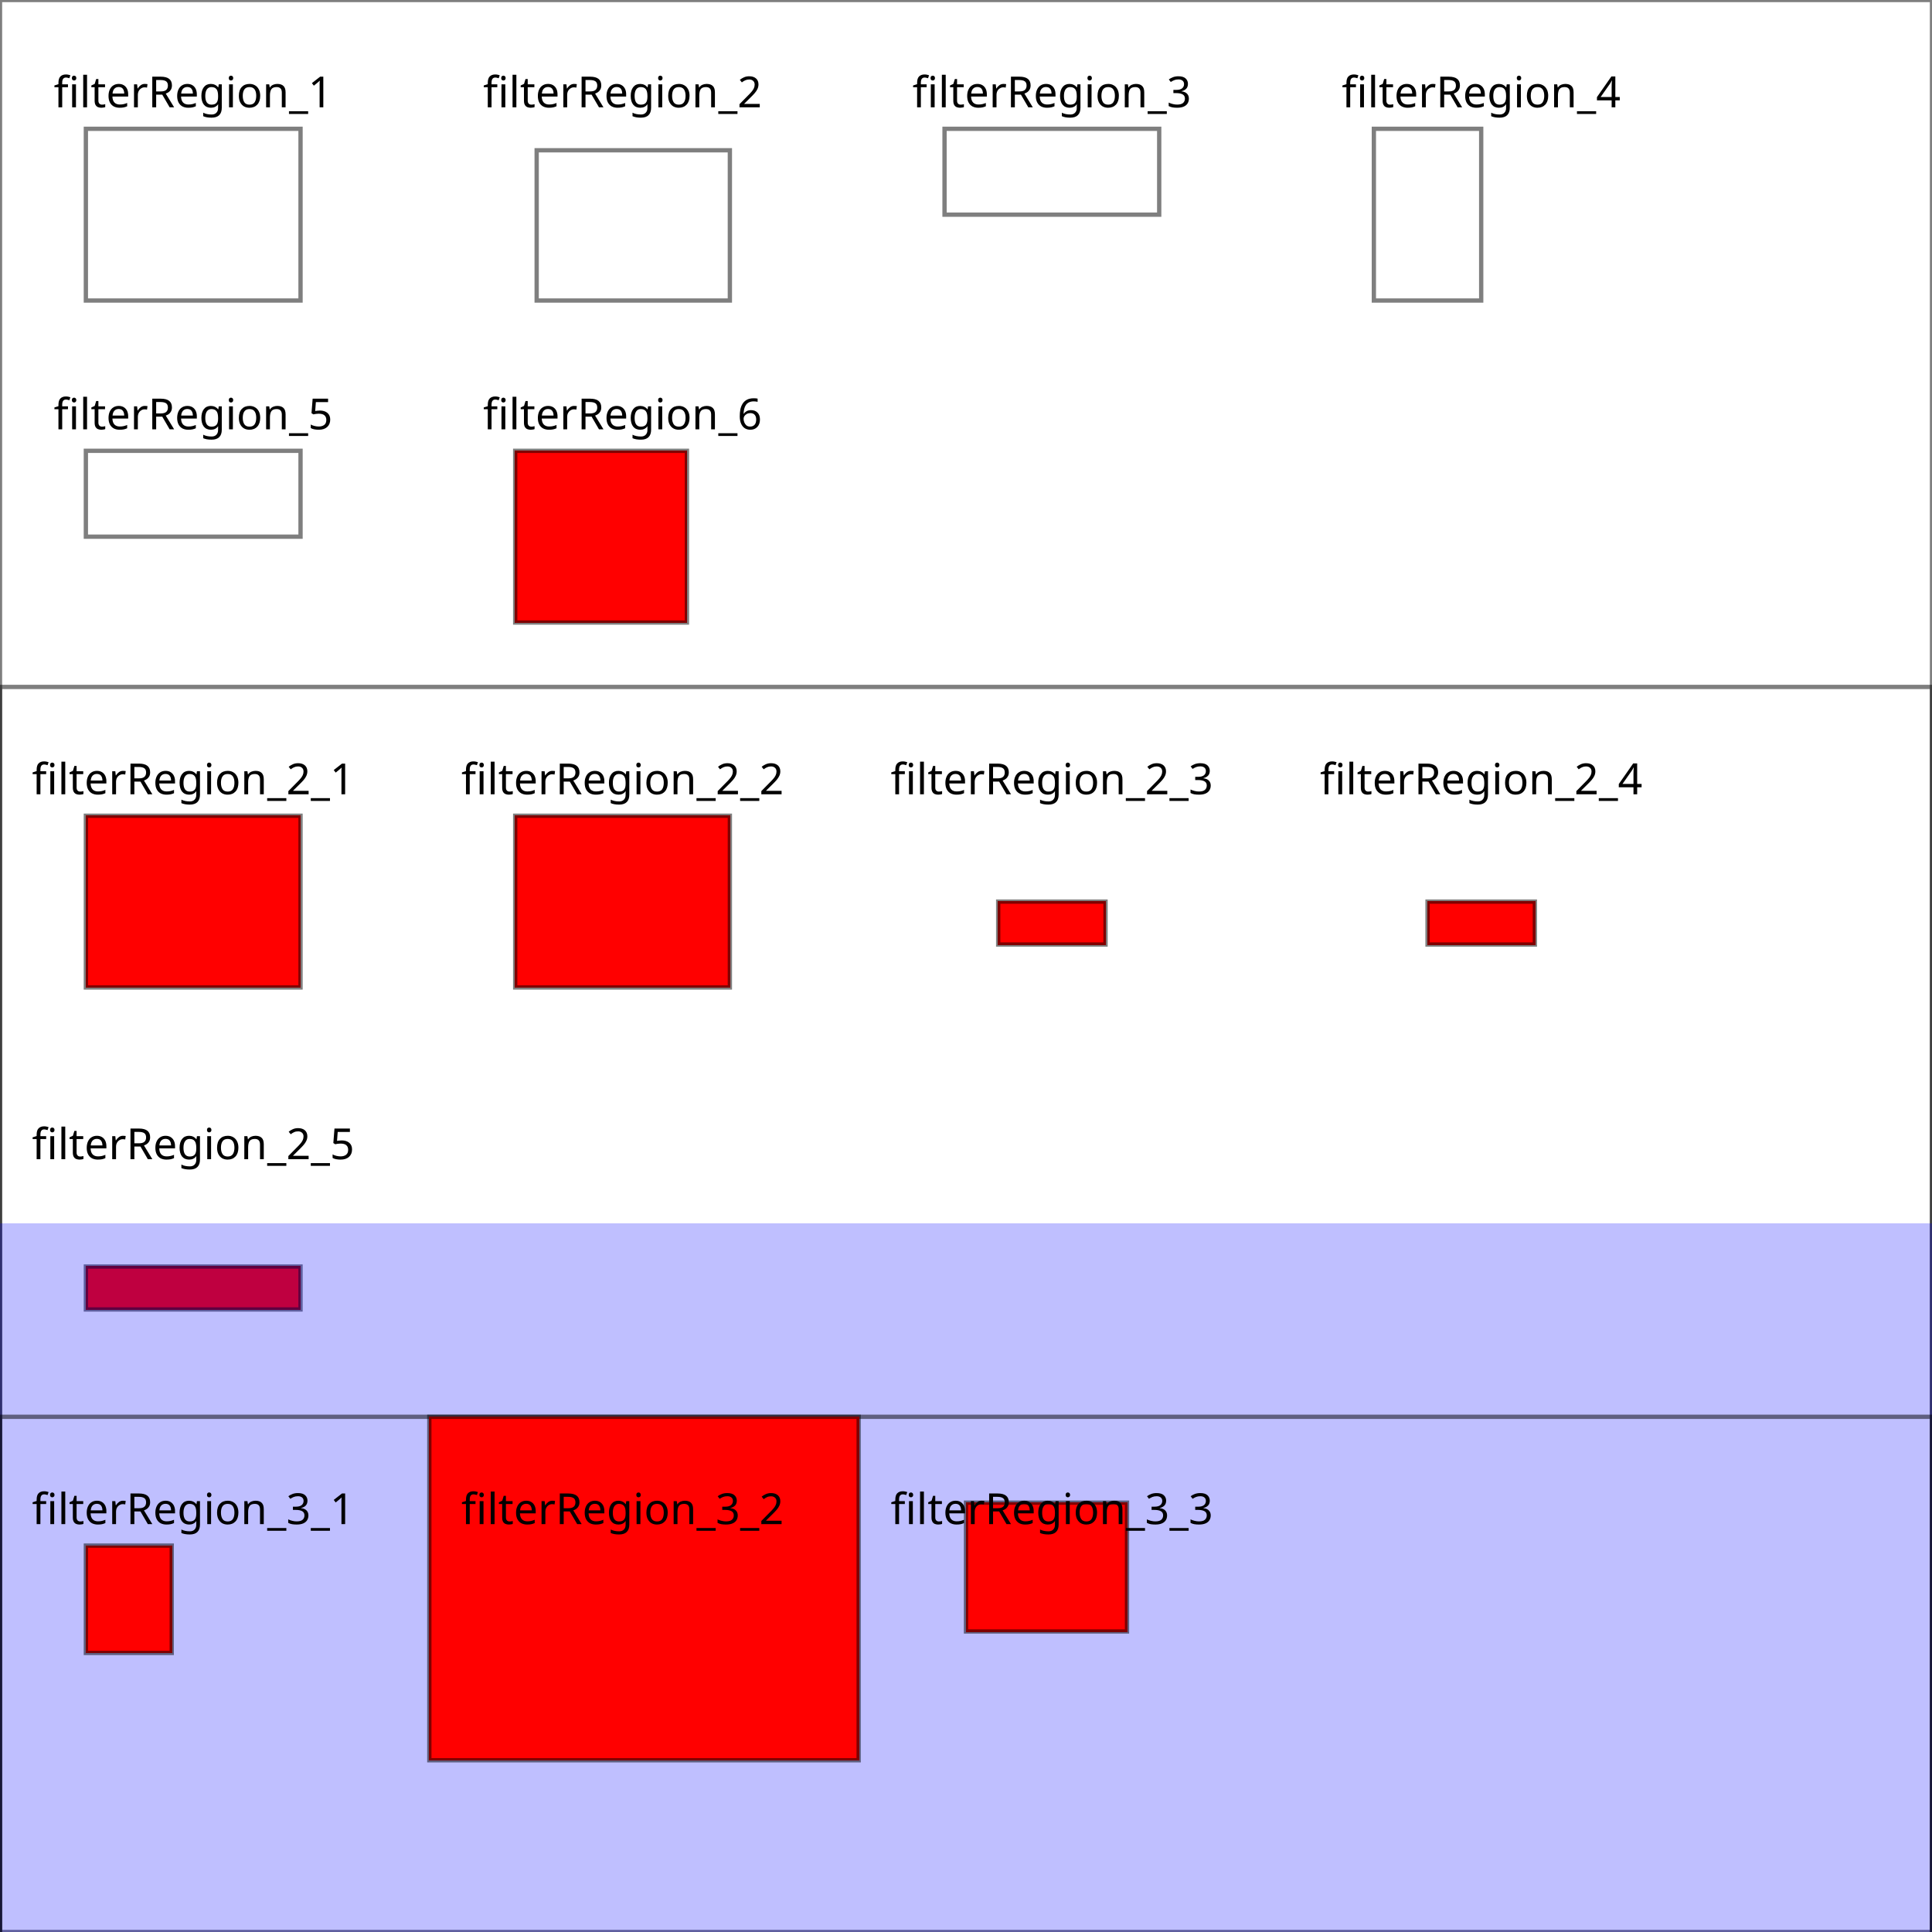
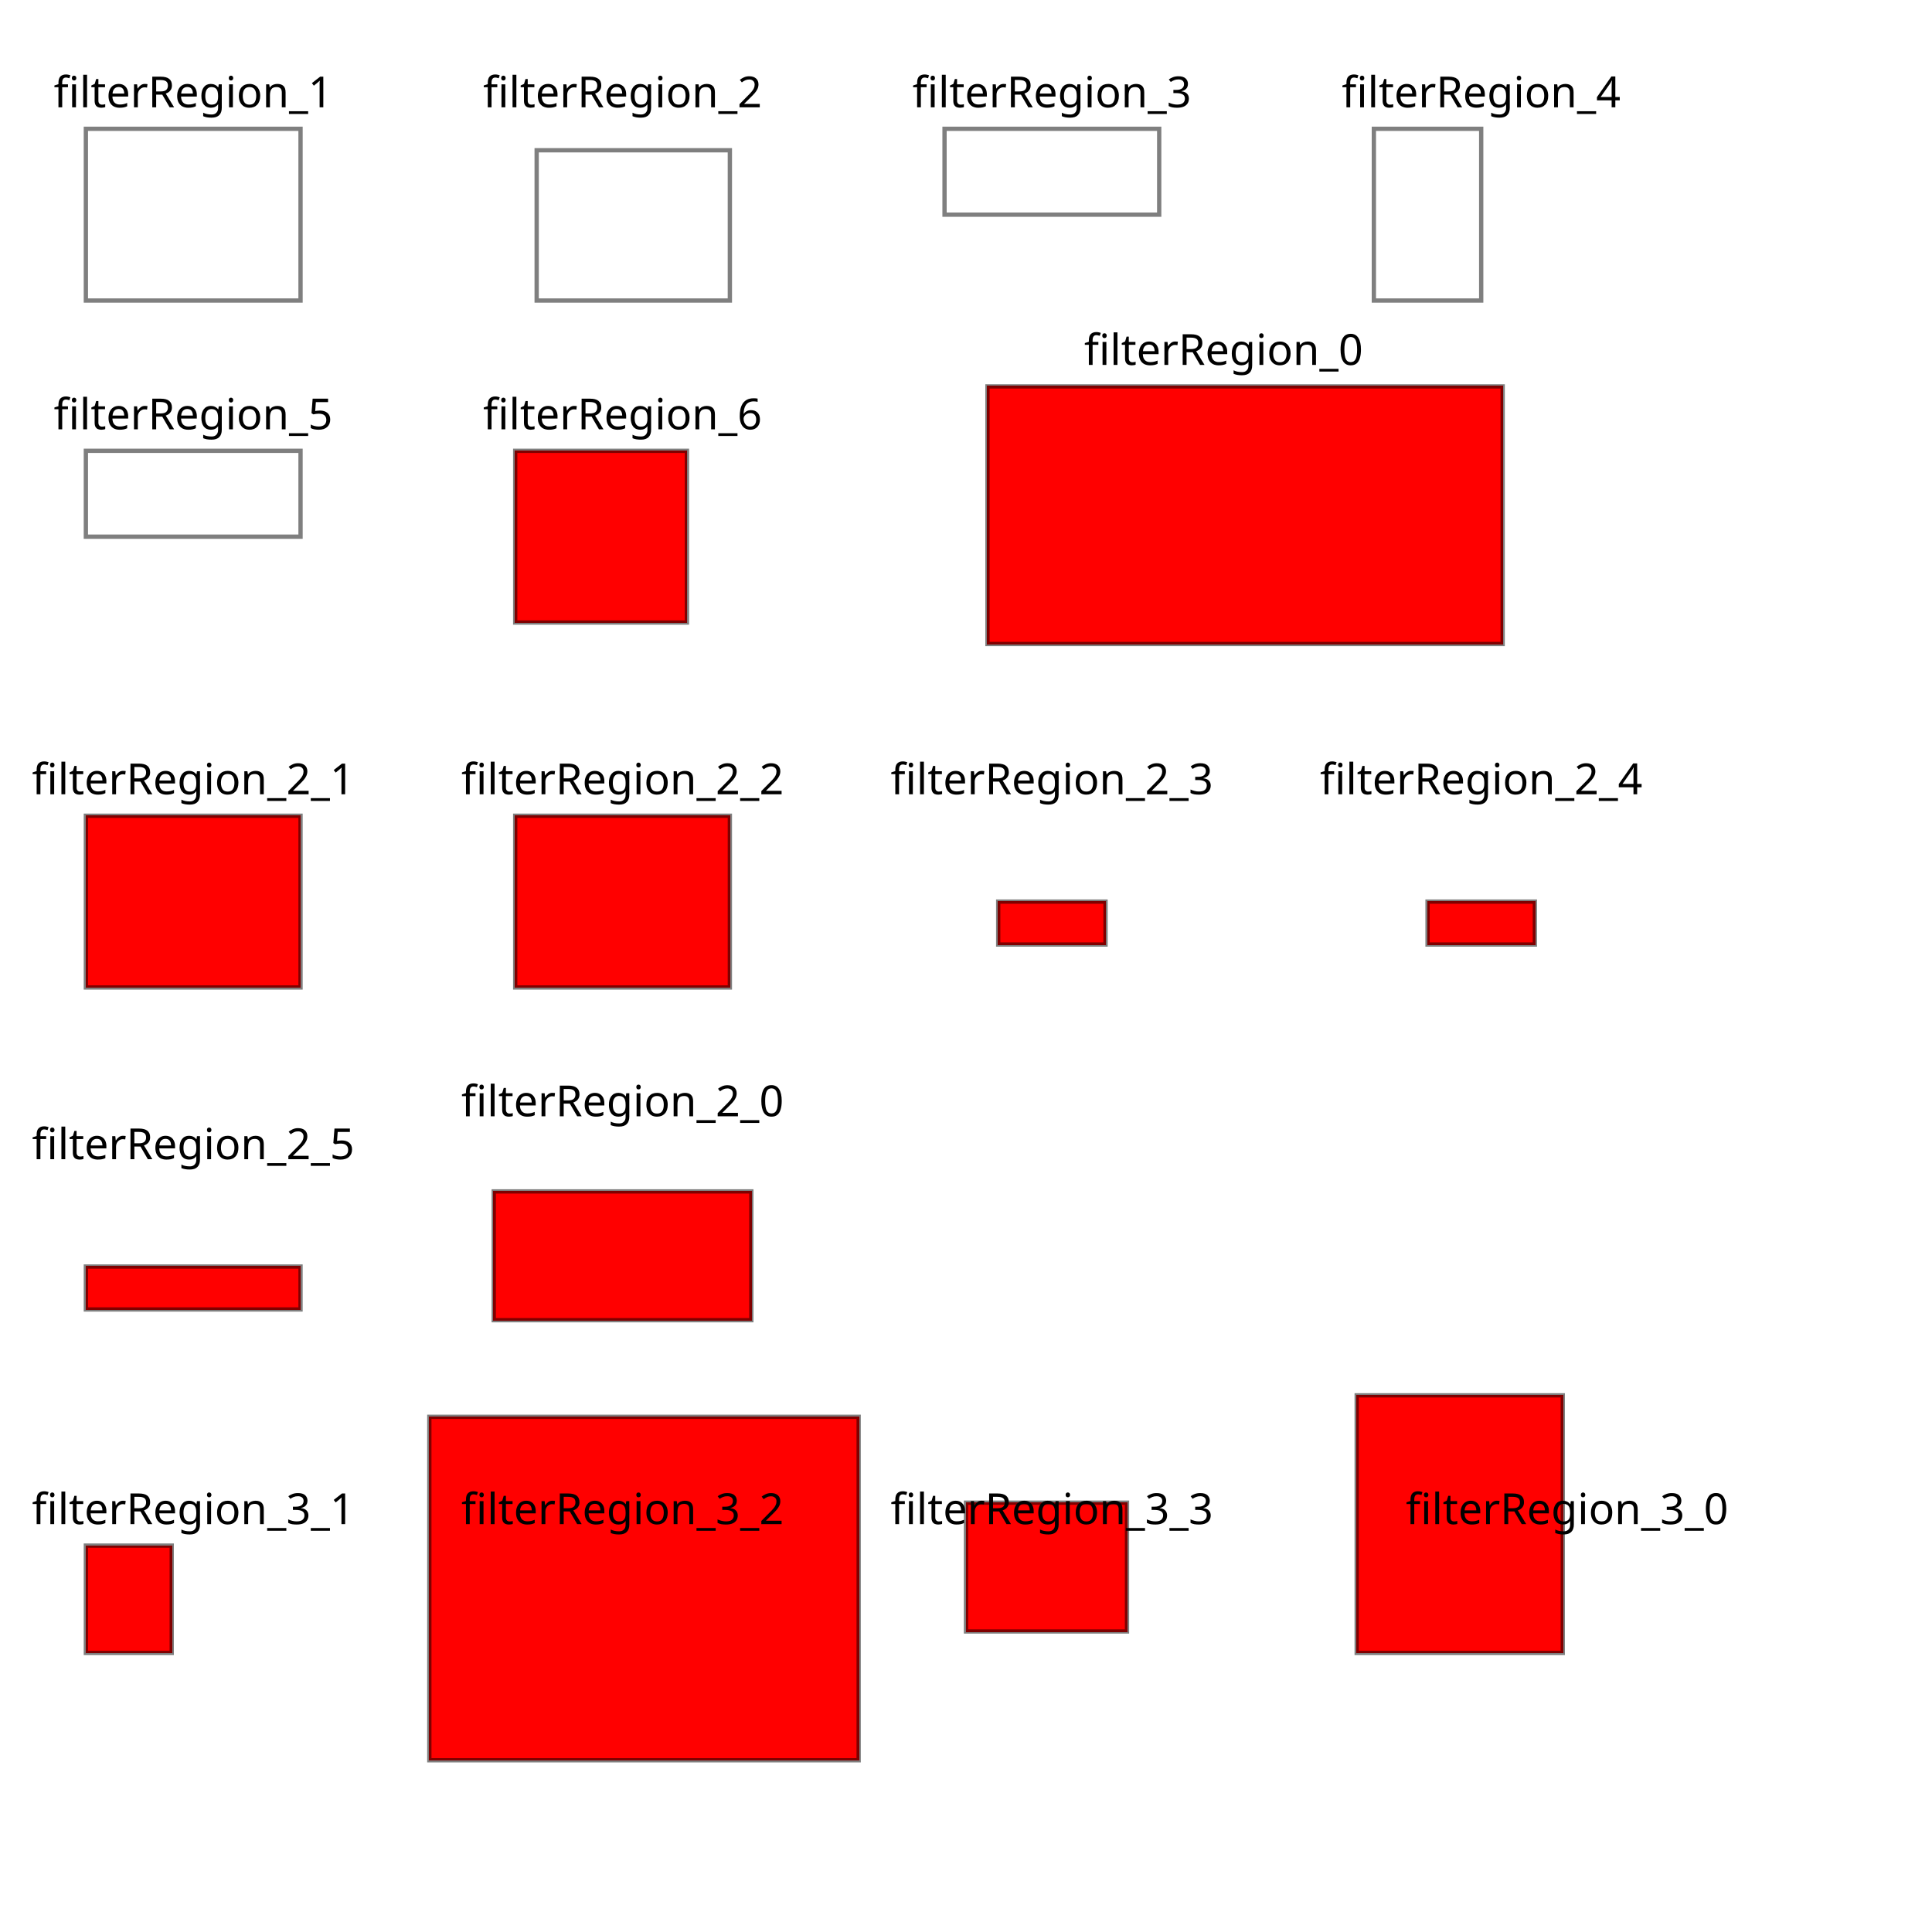
<svg width="450" height="450">
  <style type="text/css">
        
            .filterRegionControl {
                fill: none;
                stroke: black;
                stroke-opacity: .5;
                stroke-width: 1;
                
            }

            .filterRegionControlLabel {
                fill: black;
                font-family: Verdana;
                font-size: 10;
                text-anchor: middle;
            }
        
    </style>
  <defs>
    <filter id="filterRegion_0">
-       <feFlood style="flood-color:orange;" />
+       <feFlood style="flood-color:red;" />
    </filter>
    <filter id="filterRegion_1" filterUnits="userSpaceOnUse" primitiveUnits="userSpaceOnUse" x="20" y="30" width="50" height="40">
      <feFlood style="flood-color:red" />
    </filter>
    <filter id="filterRegion_2" filterUnits="userSpaceOnUse" primitiveUnits="userSpaceOnUse" x="20" y="30" width="50" height="40">
      <feFlood style="flood-color:red" x="25" y="35" width="50" height="40" />
    </filter>
    <filter id="filterRegion_3" filterUnits="userSpaceOnUse" primitiveUnits="userSpaceOnUse" x="20" y="30" width="50" height="40">
      <feFlood style="flood-color:red" height="20" />
    </filter>
    <filter id="filterRegion_4" filterUnits="userSpaceOnUse" primitiveUnits="userSpaceOnUse" x="20" y="30" width="50" height="40">
      <feFlood style="flood-color:red" width="25" />
    </filter>
    <filter id="filterRegion_5" filterUnits="userSpaceOnUse" primitiveUnits="userSpaceOnUse" x="20" y="30" width="50" height="40">
      <feFlood style="flood-color:red" y="10" />
    </filter>
    <filter id="filterRegion_6" filterUnits="userSpaceOnUse" primitiveUnits="userSpaceOnUse" x="20" y="30" width="50" height="40">
      <feFlood style="flood-color:red" x="10" />
    </filter>
    <filter id="filterRegion_2_0" primitiveUnits="objectBoundingBox">
-       <feFlood style="flood-color:white; flood-opacity:.5;" />
+       <feFlood style="flood-color:red;" />
    </filter>
    <filter id="filterRegion_2_1" filterUnits="userSpaceOnUse" primitiveUnits="objectBoundingBox">
      <feFlood style="flood-color:red;" x="0" y="0" width="1" height="1" />
    </filter>
    <filter id="filterRegion_2_2" filterUnits="userSpaceOnUse" primitiveUnits="objectBoundingBox">
      <feFlood style="flood-color:red" x="0%" y="0%" width="100%" height="100%" />
    </filter>
    <filter id="filterRegion_2_3" filterUnits="userSpaceOnUse" primitiveUnits="objectBoundingBox">
      <feFlood style="flood-color:red" x=".25" y="50%" width=".5" height="25%" />
    </filter>
    <filter id="filterRegion_2_4" filterUnits="userSpaceOnUse" primitiveUnits="objectBoundingBox">
      <feFlood style="flood-color:red" x="25%" y=".5" width="50%" height=".25" />
    </filter>
    <filter id="filterRegion_2_5" filterUnits="userSpaceOnUse" primitiveUnits="objectBoundingBox" x="20" y="30" width="50" height="40">
      <feFlood style="flood-color:red" y=".5" height=".25" />
    </filter>
    <filter id="filterRegion_3_0" filterUnits="objectBoundingBox">
-       <feFlood style="flood-color:blue; flood-opacity:.25" />
+       <feFlood style="flood-color:red;" />
    </filter>
    <filter id="filterRegion_3_1" filterUnits="objectBoundingBox" primitiveUnits="userSpaceOnUse">
      <feFlood style="flood-color:red" x="20" y="30" width="20" height="25" />
    </filter>
    <filter id="filterRegion_3_2" filterUnits="objectBoundingBox" primitiveUnits="userSpaceOnUse" x="-1" y="-1" width="2" height="2">
      <feFlood style="flood-color:red" />
    </filter>
    <filter id="filterRegion_3_3" filterUnits="objectBoundingBox" primitiveUnits="userSpaceOnUse" x="-50%" y="-50%" width="75%" height="75%">
      <feFlood style="flood-color:red" />
    </filter>
  </defs>
-   <rect x="0" y="3000" width="20000000" height="25" style="filter:url(#filterRegion_0);" />
-   <rect class="filterRegionControl" x="0" y="0" width="450" height="450" />
+   <g transform="translate(240, 95)">
+     <rect x="0" y="0" width="100" height="50" style="filter:url(#filterRegion_0);" />
+     <rect class="filterRegionControl" x="-10" y="-5" width="120" height="60" />
+     <text x="45" y="-10" class="filterRegionControlLabel">filterRegion_0</text>
+   </g>
  <rect x="0" y="3000" width="20000000" height="25" style="filter:url(#filterRegion_1);" />
  <rect class="filterRegionControl" x="20" y="30" width="50" height="40" />
  <text x="45" y="25" class="filterRegionControlLabel">filterRegion_1</text>
  <g transform="translate(100, 0)">
    <rect x="0" y="3000" width="20000000" height="25" style="filter:url(#filterRegion_2);" />
    <rect class="filterRegionControl" x="25" y="35" width="45" height="35" />
    <text x="45" y="25" class="filterRegionControlLabel">filterRegion_2</text>
  </g>
  <g transform="translate(200, 0)">
    <rect x="0" y="3000" width="20000000" height="25" style="filter:url(#filterRegion_3);" />
    <rect class="filterRegionControl" x="20" y="30" width="50" height="20" />
    <text x="45" y="25" class="filterRegionControlLabel">filterRegion_3</text>
  </g>
  <g transform="translate(300, 0)">
    <rect x="0" y="3000" width="20000000" height="25" style="filter:url(#filterRegion_4);" />
    <rect class="filterRegionControl" x="20" y="30" width="25" height="40" />
    <text x="45" y="25" class="filterRegionControlLabel">filterRegion_4</text>
  </g>
  <g transform="translate(0, 75)">
    <rect x="0" y="3000" width="20000000" height="25" style="filter:url(#filterRegion_5);" />
    <rect class="filterRegionControl" x="20" y="30" width="50" height="20" />
    <text x="45" y="25" class="filterRegionControlLabel">filterRegion_5</text>
  </g>
  <g transform="translate(100, 75)" style="filter:url(#filterRegion_6);">
    <rect x="0" y="3000" width="20000000" height="25" />
  </g>
  <g transform="translate(100, 75)">
    <rect class="filterRegionControl" x="20" y="30" width="40" height="40" />
    <text x="45" y="25" class="filterRegionControlLabel">filterRegion_6</text>
  </g>
-   <g transform="translate(0, 160)">
-     <rect x="0" y="3000" width="20000000" height="25" style="filter:url(#filterRegion_2_0);" />
-     <rect class="filterRegionControl" x="0" y="0" width="450" height="450" />
+   <g transform="translate(120, 280)">
+     <rect x="0" y="0" width="50" height="25" style="filter:url(#filterRegion_2_0);" />
+     <rect class="filterRegionControl" x="-5" y="-2.5" width="60" height="30" />
+     <text x="25" y="-20" class="filterRegionControlLabel">filterRegion_2_0</text>
  </g>
  <g transform="translate(0, 160)" style="filter:url(#filterRegion_2_1);">
    <rect x="20" y="30" width="50" height="40" />
  </g>
  <g transform="translate(0, 160)">
    <rect class="filterRegionControl" x="20" y="30" width="50" height="40" />
    <text x="45" y="25" class="filterRegionControlLabel">filterRegion_2_1</text>
  </g>
  <g transform="translate(100, 160)">
    <rect x="20" y="30" width="50" height="40" style="filter:url(#filterRegion_2_2);" />
  </g>
  <g transform="translate(100, 160)">
    <rect class="filterRegionControl" x="20" y="30" width="50" height="40" />
    <text x="45" y="25" class="filterRegionControlLabel">filterRegion_2_2</text>
  </g>
  <g transform="translate(200, 160)" style="filter:url(#filterRegion_2_3);">
    <rect x="20" y="30" width="50" height="40" />
  </g>
  <g transform="translate(200, 160)">
    <rect class="filterRegionControl" x="32.5" y="50" width="25" height="10" />
    <text x="45" y="25" class="filterRegionControlLabel">filterRegion_2_3</text>
  </g>
  <g transform="translate(300, 160)" style="filter:url(#filterRegion_2_4);">
    <rect x="20" y="30" width="50" height="40" />
  </g>
  <g transform="translate(300, 160)">
    <rect class="filterRegionControl" x="32.5" y="50" width="25" height="10" />
    <text x="45" y="25" class="filterRegionControlLabel">filterRegion_2_4</text>
  </g>
  <g transform="translate(0, 245)" style="filter:url(#filterRegion_2_5);">
    <rect x="20" y="30" width="50" height="40" />
  </g>
  <g transform="translate(0, 245)">
    <rect class="filterRegionControl" x="20" y="50" width="50" height="10" />
    <text x="45" y="25" class="filterRegionControlLabel">filterRegion_2_5</text>
  </g>
-   <g transform="translate(0, 330)" style="filter:url(#filterRegion_3_0);">
-     <rect x="0" y="0" width="450" height="450" />
+   <g transform="translate(320, 330)" style="filter:url(#filterRegion_3_0);">
+     <rect x="0" y="0" width="40" height="50" />
  </g>
-   <g transform="translate(0, 330)">
-     <rect class="filterRegionControl" x="0" y="0" width="450" height="450" />
+   <g transform="translate(320, 330)">
+     <rect class="filterRegionControl" x="-4" y="-5" width="48" height="60" />
+     <text x="45" y="25" class="filterRegionControlLabel">filterRegion_3_0</text>
  </g>
  <g transform="translate(0, 330)" style="filter:url(#filterRegion_3_1);">
    <rect x="0" y="0" width="450" height="450" />
  </g>
  <g transform="translate(0, 330)">
    <rect class="filterRegionControl" x="20" y="30" width="20" height="25" />
    <text x="45" y="25" class="filterRegionControlLabel">filterRegion_3_1</text>
  </g>
  <g transform="translate(100, 330)" style="filter:url(#filterRegion_3_2);">
    <rect x="50" y="40" width="50" height="40" />
  </g>
  <g transform="translate(100, 330)">
    <rect class="filterRegionControl" x="0" y="0" width="100" height="80" />
    <text x="45" y="25" class="filterRegionControlLabel">filterRegion_3_2</text>
  </g>
  <g transform="translate(200, 330)" style="filter:url(#filterRegion_3_3);">
    <rect x="50" y="40" width="50" height="40" />
  </g>
  <g transform="translate(200, 330)">
    <rect class="filterRegionControl" x="25" y="20" width="37.5" height="30" />
    <text x="45" y="25" class="filterRegionControlLabel">filterRegion_3_3</text>
  </g>
</svg>
